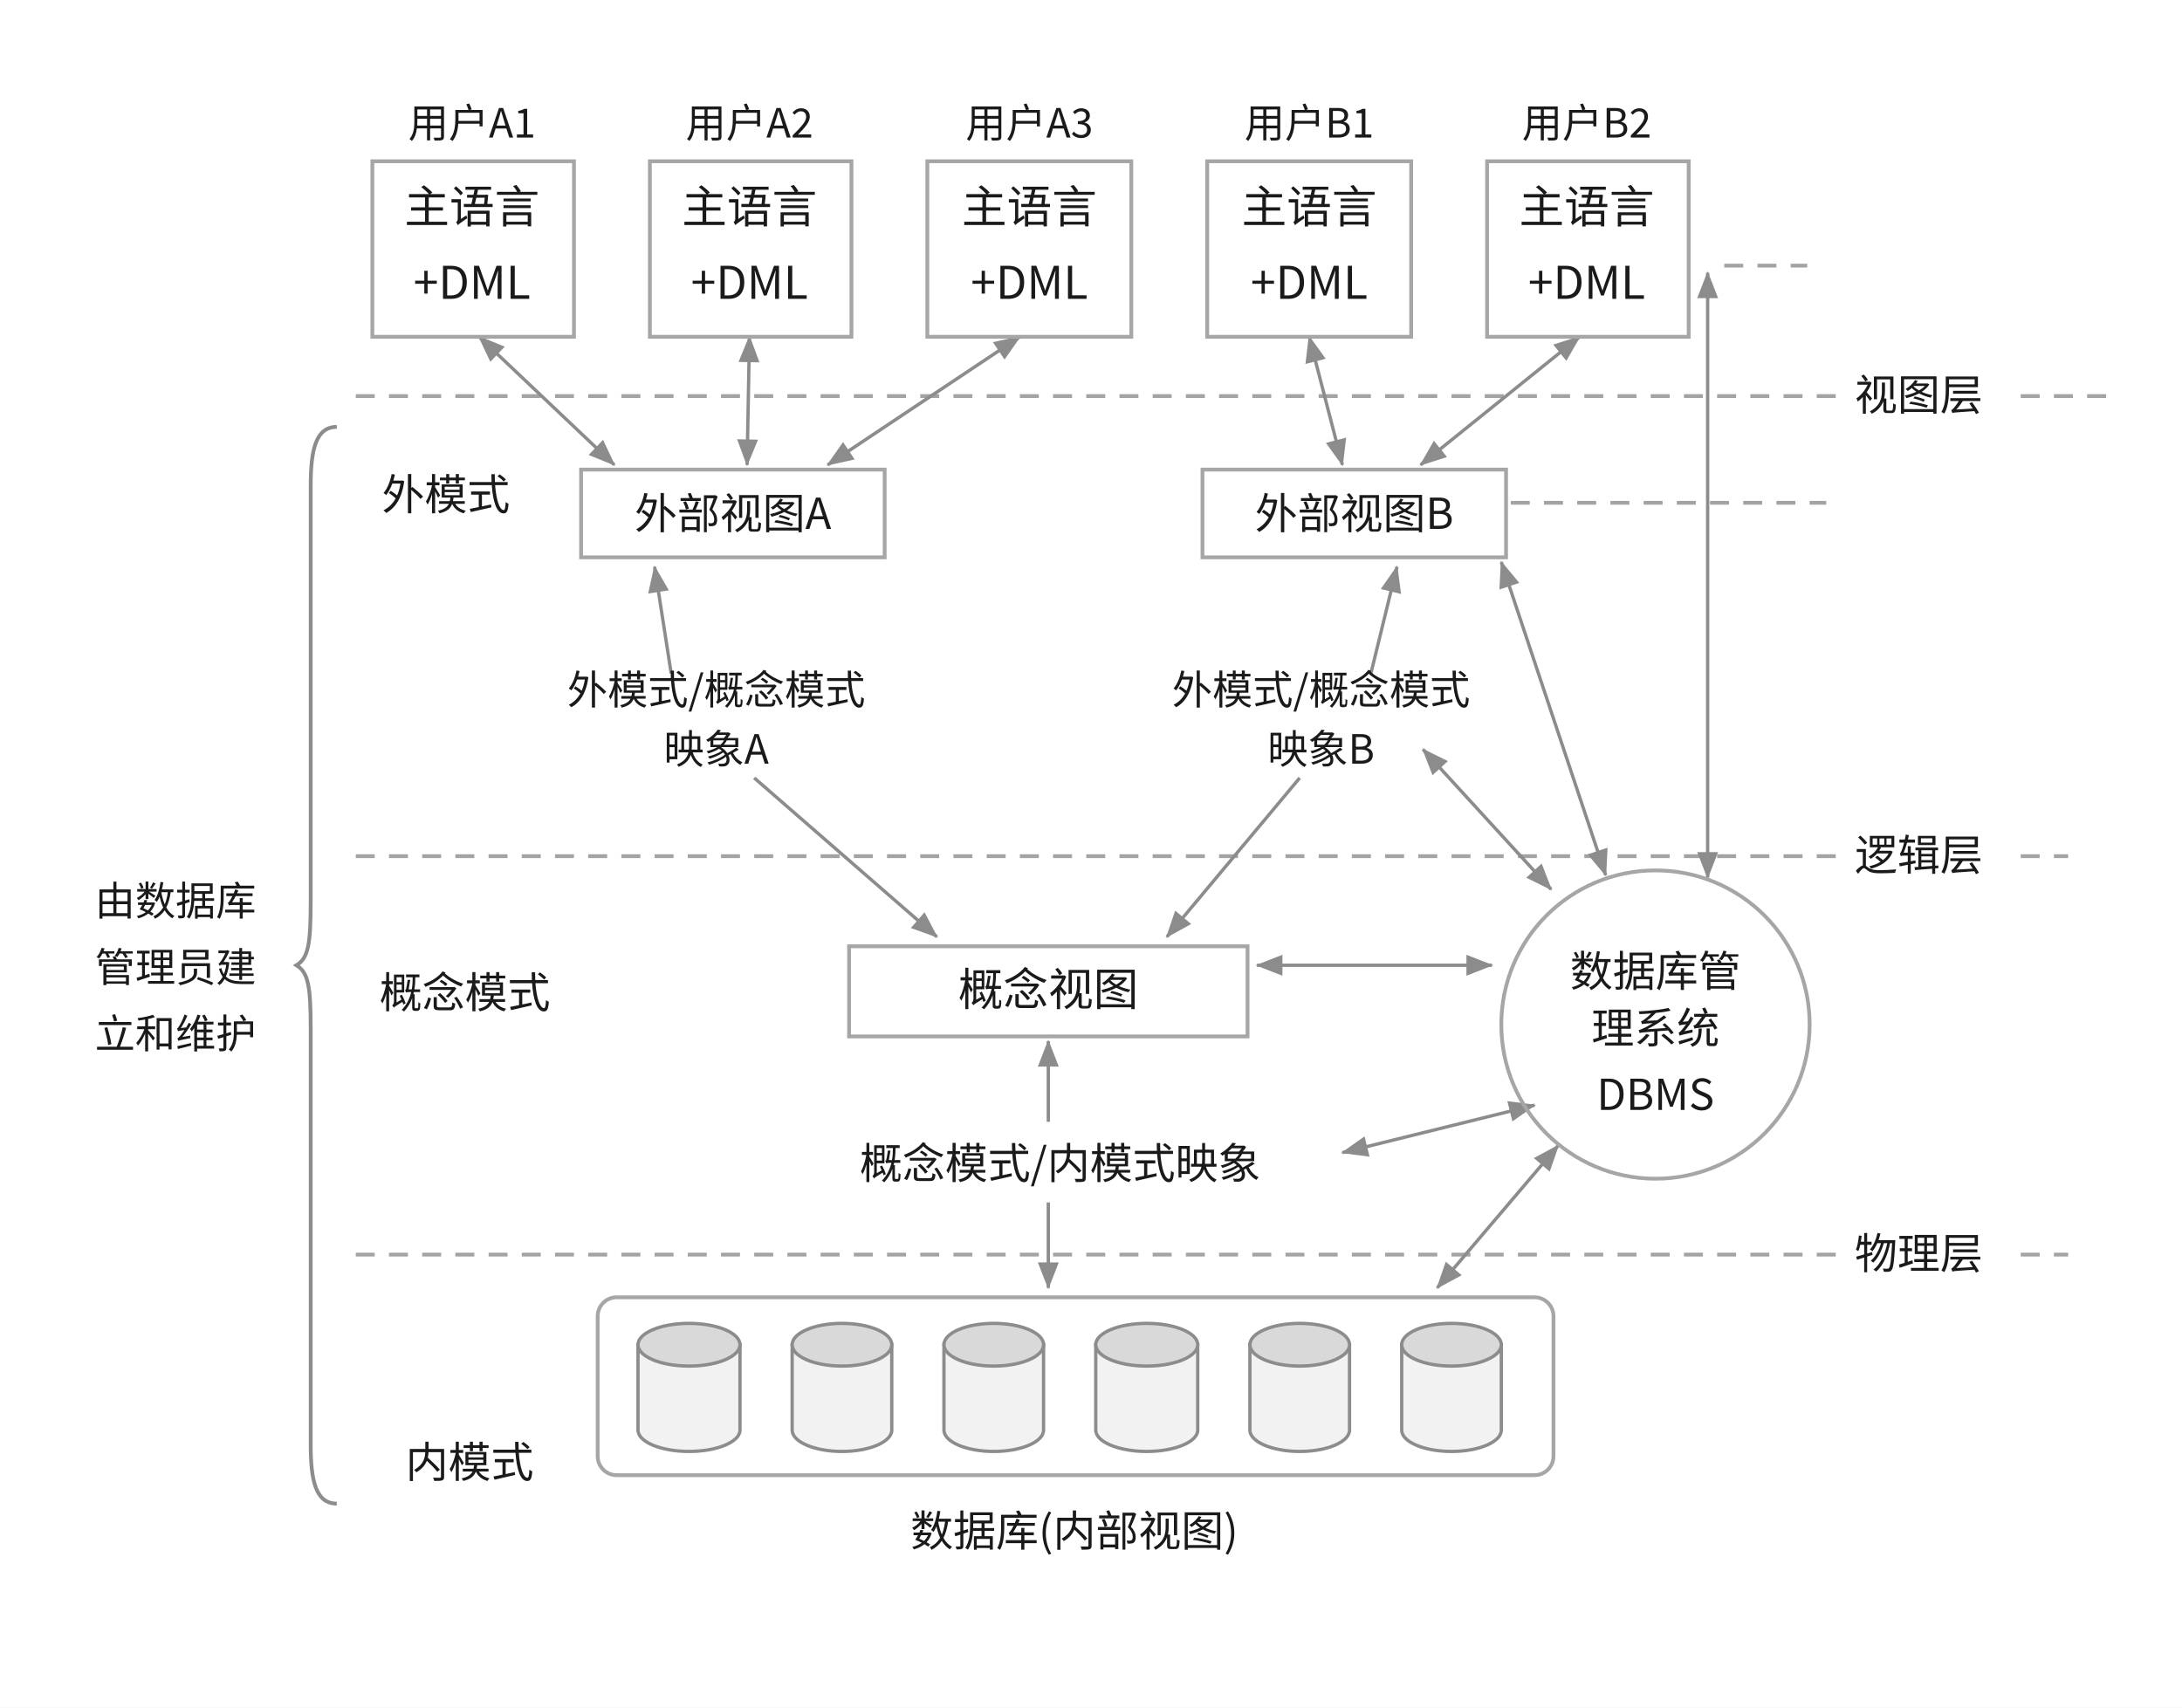
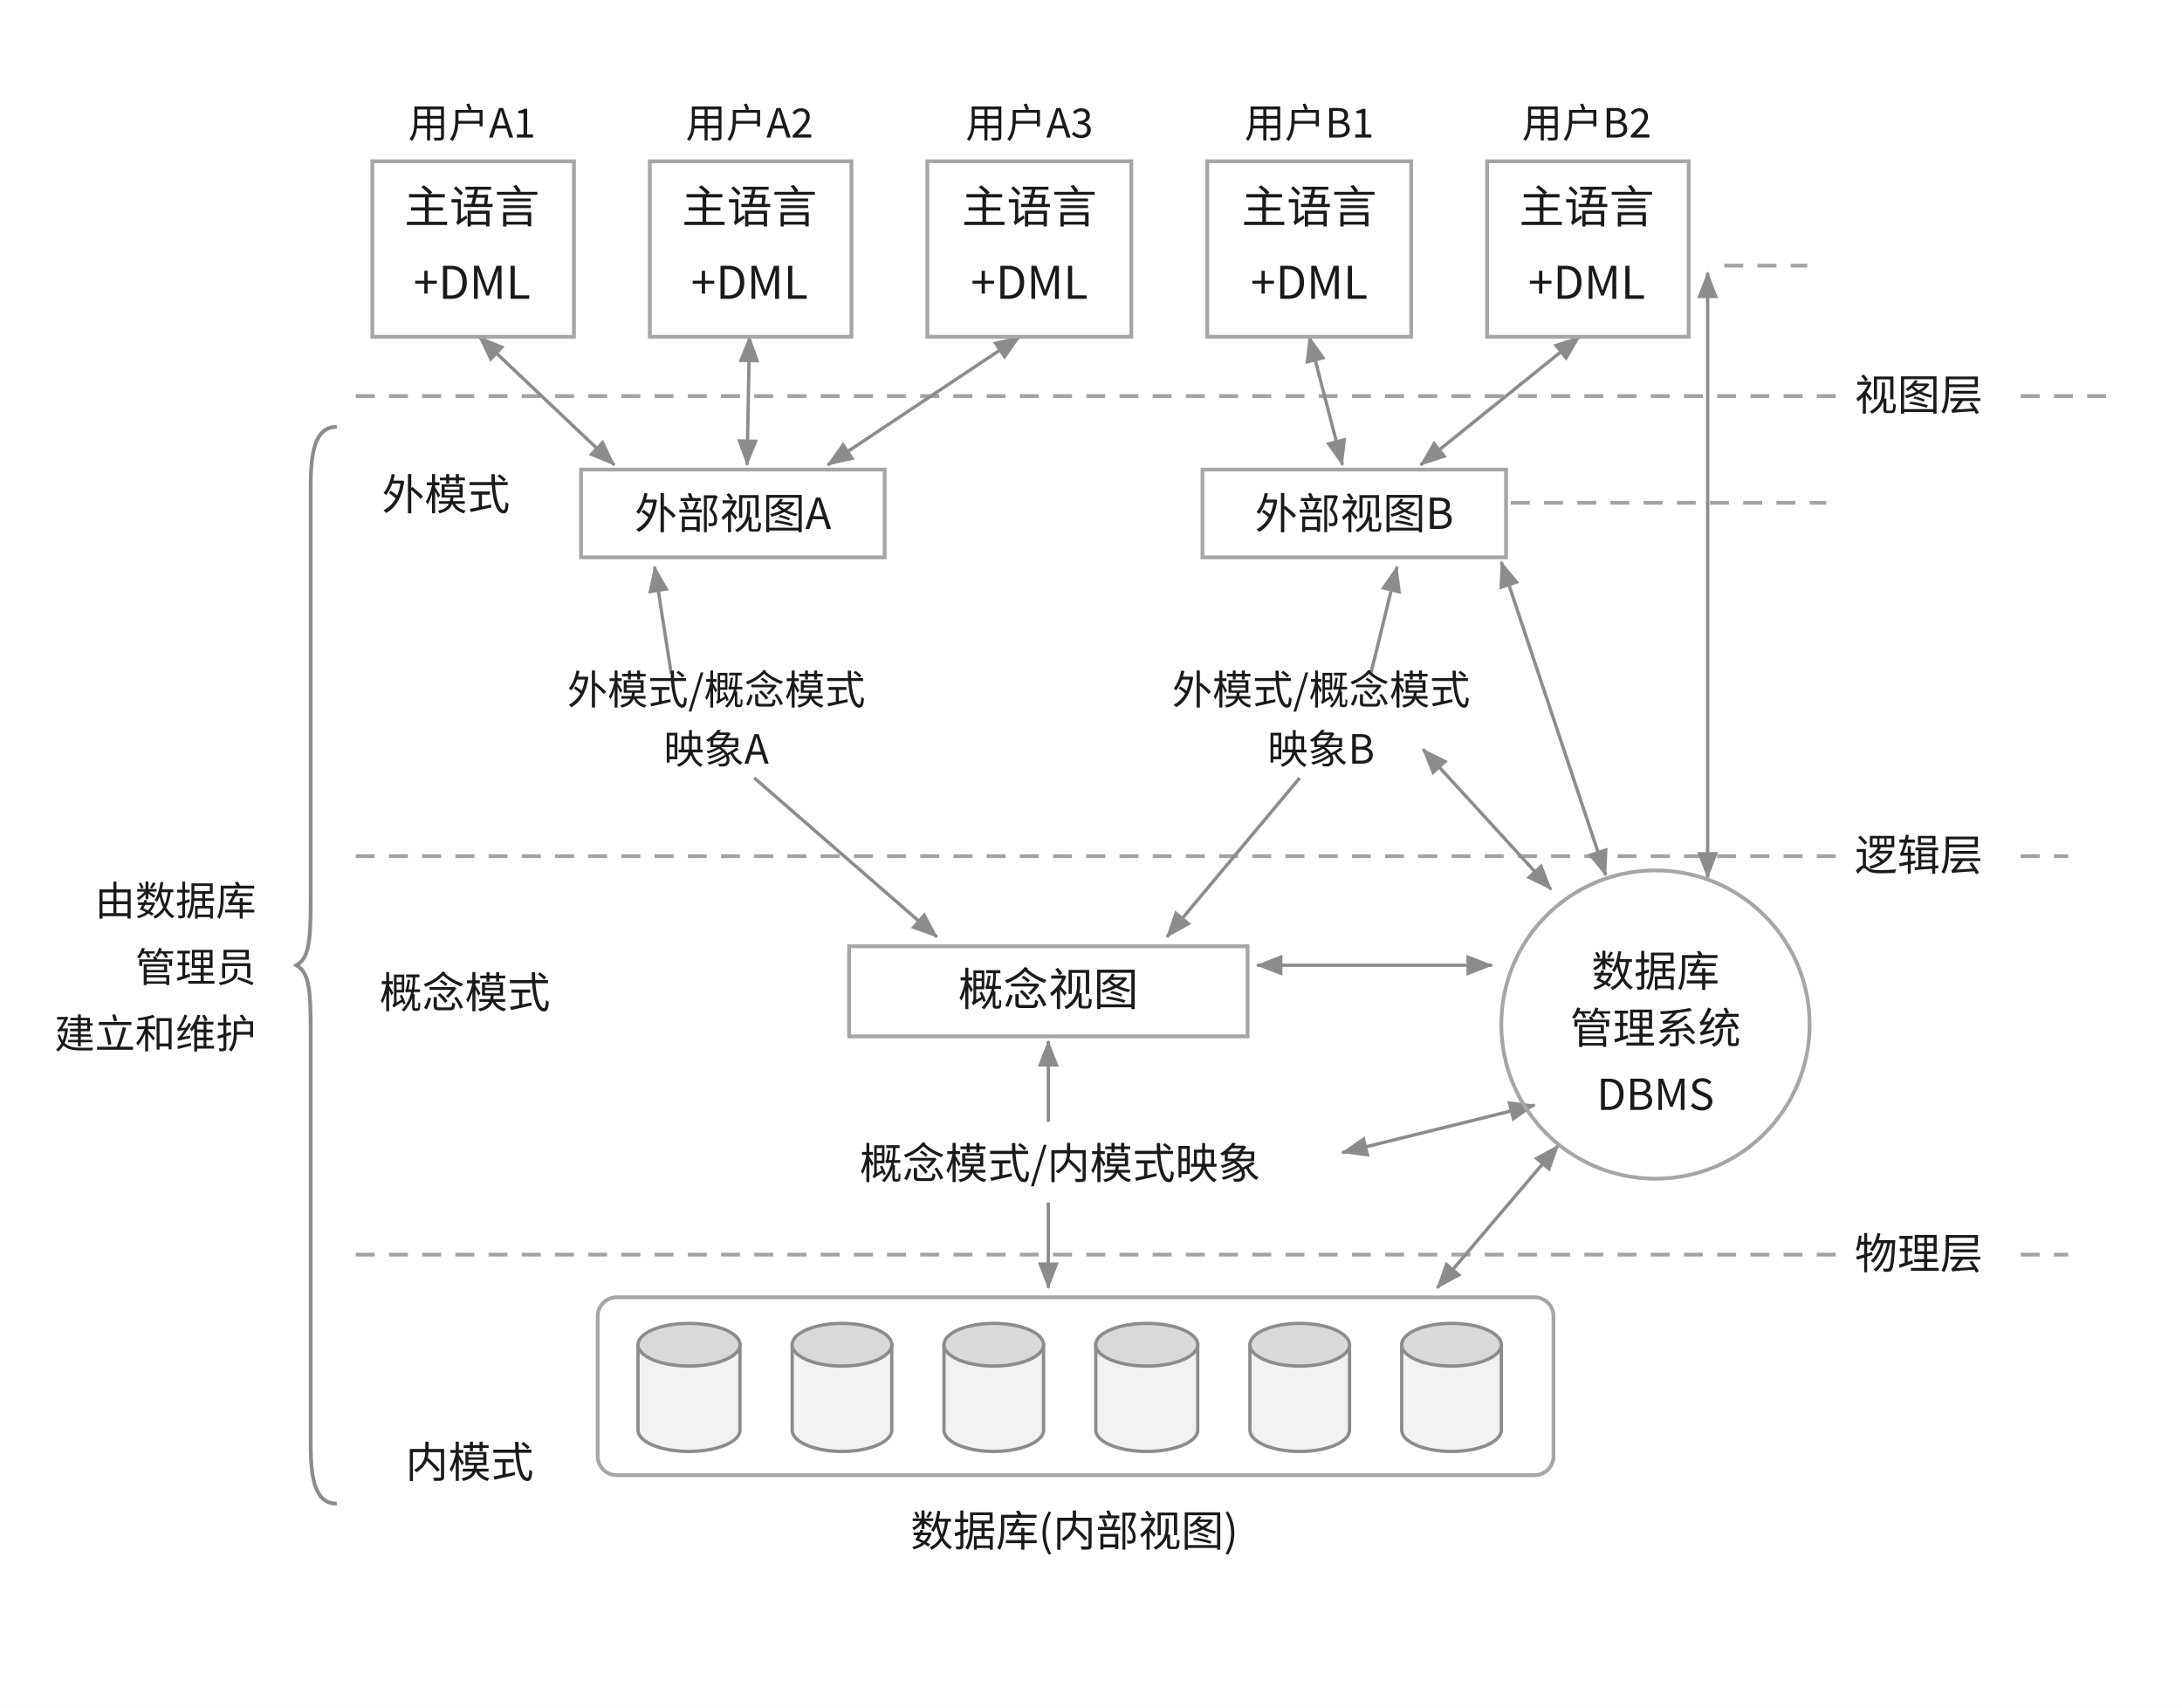
<svg xmlns="http://www.w3.org/2000/svg" width="920" height="720" viewBox="0 0 920 720">
  <defs>
    <marker id="ah" viewBox="0 0 10 8" refX="9" refY="4" markerWidth="9" markerHeight="7.2" orient="auto-start-reverse">
      <path d="M0.5,0.5 L9.5,4 L0.5,7.5 Z" fill="#8c8c8c" />
    </marker>
  </defs>
  <rect width="920" height="720" fill="#ffffff" />
  <style>
    .txt { fill:#1a1a1a; font-family:'WenQuanYi Zen Hei','Noto Sans CJK SC','Microsoft YaHei',sans-serif; }
    .box { fill:none; stroke:#a6a6a6; stroke-width:1.6; }
    .line { stroke:#8c8c8c; stroke-width:1.4; fill:none; }
    .dash { stroke:#a3a3a3; stroke-width:1.6; stroke-dasharray:8 6; fill:none; }
  </style>
  <line class="dash" x1="150" y1="167" x2="775" y2="167" />
  <line class="dash" x1="150" y1="361" x2="775" y2="361" />
  <line class="dash" x1="150" y1="529" x2="775" y2="529" />
  <text class="txt" x="782" y="173" font-size="18">视图层</text>
  <line class="dash" x1="852" y1="167" x2="893" y2="167" />
  <text class="txt" x="782" y="367" font-size="18">逻辑层</text>
  <line class="dash" x1="852" y1="361" x2="872" y2="361" />
  <text class="txt" x="782" y="535" font-size="18">物理层</text>
  <line class="dash" x1="852" y1="529" x2="872" y2="529" />
  <line class="line" x1="202" y1="142" x2="259" y2="196" marker-start="url(#ah)" marker-end="url(#ah)" />
  <line class="line" x1="316" y1="142" x2="315" y2="196" marker-start="url(#ah)" marker-end="url(#ah)" />
  <line class="line" x1="430" y1="142" x2="349" y2="196" marker-start="url(#ah)" marker-end="url(#ah)" />
  <line class="line" x1="552" y1="142" x2="566" y2="196" marker-start="url(#ah)" marker-end="url(#ah)" />
  <line class="line" x1="666" y1="142" x2="599" y2="196" marker-start="url(#ah)" marker-end="url(#ah)" />
  <line class="line" x1="283" y1="284" x2="276" y2="239" marker-end="url(#ah)" />
  <line class="line" x1="318" y1="328" x2="395" y2="395" marker-end="url(#ah)" />
  <line class="line" x1="578" y1="284" x2="589" y2="239" marker-end="url(#ah)" />
  <line class="line" x1="548" y1="328" x2="492" y2="395" marker-end="url(#ah)" />
  <line class="line" x1="600" y1="316" x2="654" y2="375" marker-start="url(#ah)" marker-end="url(#ah)" />
  <line class="line" x1="633" y1="237" x2="677" y2="369" marker-start="url(#ah)" marker-end="url(#ah)" />
  <line class="line" x1="720" y1="115" x2="720" y2="370" marker-start="url(#ah)" marker-end="url(#ah)" />
  <line class="dash" x1="727" y1="112" x2="762" y2="112" />
  <line class="line" x1="530" y1="407" x2="629" y2="407" marker-start="url(#ah)" marker-end="url(#ah)" />
  <line class="line" x1="566" y1="486" x2="647" y2="466" marker-start="url(#ah)" marker-end="url(#ah)" />
  <line class="line" x1="657" y1="483" x2="606" y2="543" marker-start="url(#ah)" marker-end="url(#ah)" />
  <line class="line" x1="442" y1="473" x2="442" y2="439" marker-end="url(#ah)" />
  <line class="line" x1="442" y1="507" x2="442" y2="543" marker-end="url(#ah)" />
  <g>
    <rect class="box" x="157" y="68" width="85" height="74" />
    <rect class="box" x="274" y="68" width="85" height="74" />
    <rect class="box" x="391" y="68" width="86" height="74" />
    <rect class="box" x="509" y="68" width="86" height="74" />
    <rect class="box" x="627" y="68" width="85" height="74" />
    <text class="txt" x="199" y="58" font-size="17" text-anchor="middle">用户A1</text>
    <text class="txt" x="316" y="58" font-size="17" text-anchor="middle">用户A2</text>
    <text class="txt" x="434" y="58" font-size="17" text-anchor="middle">用户A3</text>
    <text class="txt" x="552" y="58" font-size="17" text-anchor="middle">用户B1</text>
    <text class="txt" x="669" y="58" font-size="17" text-anchor="middle">用户B2</text>
    <g text-anchor="middle" font-size="19">
      <text class="txt" x="199" y="94">主语言</text>
      <text class="txt" x="199" y="126">+DML</text>
      <text class="txt" x="316" y="94">主语言</text>
      <text class="txt" x="316" y="126">+DML</text>
      <text class="txt" x="434" y="94">主语言</text>
      <text class="txt" x="434" y="126">+DML</text>
      <text class="txt" x="552" y="94">主语言</text>
      <text class="txt" x="552" y="126">+DML</text>
      <text class="txt" x="669" y="94">主语言</text>
      <text class="txt" x="669" y="126">+DML</text>
    </g>
  </g>
  <rect class="box" x="245" y="198" width="128" height="37" />
  <rect class="box" x="507" y="198" width="128" height="37" />
  <text class="txt" x="309" y="223" font-size="18" text-anchor="middle">外部视图A</text>
  <text class="txt" x="571" y="223" font-size="18" text-anchor="middle">外部视图B</text>
  <line class="dash" x1="637" y1="212" x2="770" y2="212" />
  <g text-anchor="middle" font-size="17">
    <text class="txt" x="302" y="297">外模式/概念模式</text>
    <text class="txt" x="302" y="322">映象A</text>
    <text class="txt" x="557" y="297">外模式/概念模式</text>
    <text class="txt" x="557" y="322">映象B</text>
  </g>
  <rect class="box" x="358" y="399" width="168" height="38" />
  <text class="txt" x="442" y="424" font-size="19" text-anchor="middle">概念视图</text>
  <text class="txt" x="447" y="497" font-size="18" text-anchor="middle">概念模式/内模式映象</text>
  <circle cx="698" cy="432" r="65" fill="none" stroke="#a6a6a6" stroke-width="1.6" />
  <g text-anchor="middle" font-size="18">
-     <text class="txt" x="698" y="416">数据库管</text>
-     <text class="txt" x="698" y="440">理系统</text>
+     <text class="txt" x="698" y="416">数据库</text>
+     <text class="txt" x="698" y="440">管理系统</text>
    <text class="txt" x="698" y="468">DBMS</text>
  </g>
  <rect class="box" x="252" y="547" width="403" height="75" rx="8" />
  <g stroke="#8c8c8c" stroke-width="1.4">
    <g fill="#f2f2f2">
      <path d="M269,567 v36 a21.5,9 0 0 0 43,0 v-36 Z" />
      <path d="M334,567 v36 a21,9 0 0 0 42,0 v-36 Z" />
      <path d="M398,567 v36 a21,9 0 0 0 42,0 v-36 Z" />
      <path d="M462,567 v36 a21.5,9 0 0 0 43,0 v-36 Z" />
      <path d="M527,567 v36 a21,9 0 0 0 42,0 v-36 Z" />
      <path d="M591,567 v36 a21,9 0 0 0 42,0 v-36 Z" />
    </g>
    <g fill="#d9d9d9">
      <ellipse cx="290.5" cy="567" rx="21.5" ry="9" />
      <ellipse cx="355" cy="567" rx="21" ry="9" />
      <ellipse cx="419" cy="567" rx="21" ry="9" />
      <ellipse cx="483.5" cy="567" rx="21.5" ry="9" />
      <ellipse cx="548" cy="567" rx="21" ry="9" />
      <ellipse cx="612" cy="567" rx="21" ry="9" />
    </g>
  </g>
  <text class="txt" x="453" y="652" font-size="18" text-anchor="middle">数据库(内部视图)</text>
  <path d="M142,180 C133,180 131,190 131,205 L131,380 C131,398 130,404 125,407 C130,410 131,416 131,434 L131,609 C131,624 133,634 142,634" fill="none" stroke="#8c8c8c" stroke-width="1.6" />
  <g text-anchor="end" font-size="17">
    <text class="txt" x="108" y="386">由数据库</text>
-     <text class="txt" x="108" y="414">管理员建</text>
-     <text class="txt" x="108" y="442">立和维护</text>
+     <text class="txt" x="108" y="414">管理员</text>
+     <text class="txt" x="108" y="442">建立和维护</text>
  </g>
  <text class="txt" x="215" y="215" font-size="18" text-anchor="end">外模式</text>
  <text class="txt" x="196" y="425" font-size="18" text-anchor="middle">概念模式</text>
  <text class="txt" x="225" y="623" font-size="18" text-anchor="end">内模式</text>
</svg>
